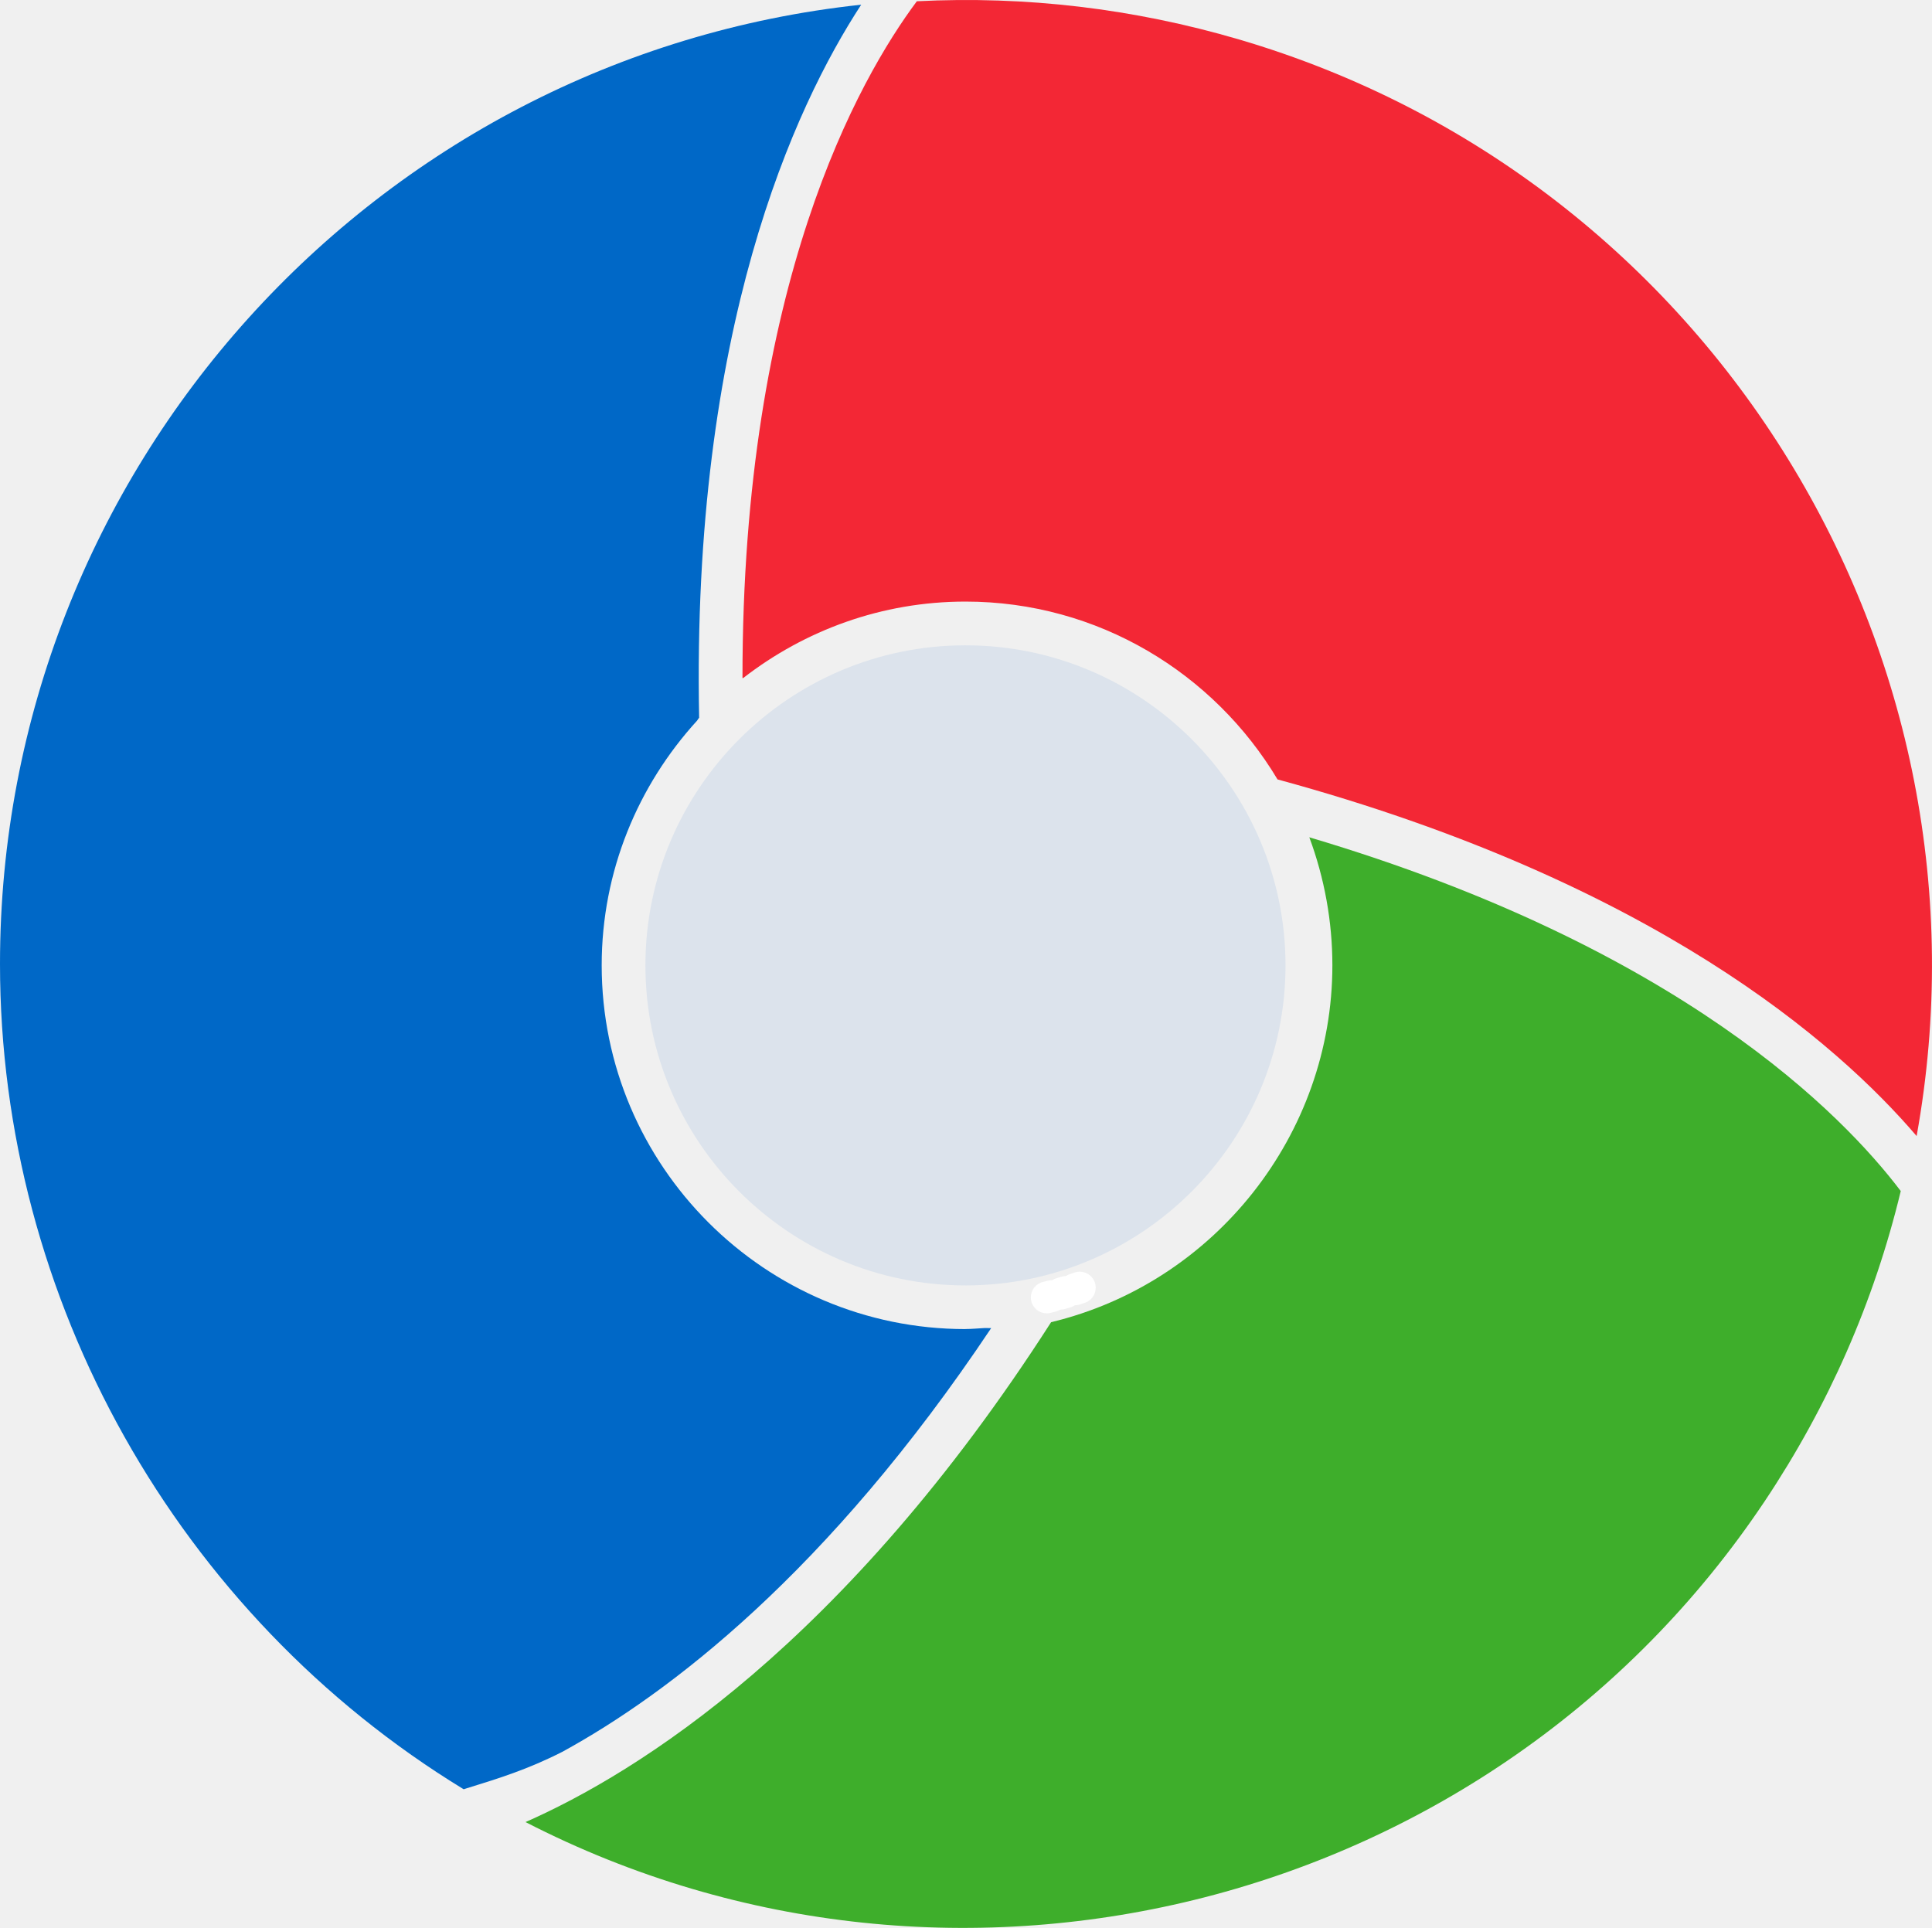
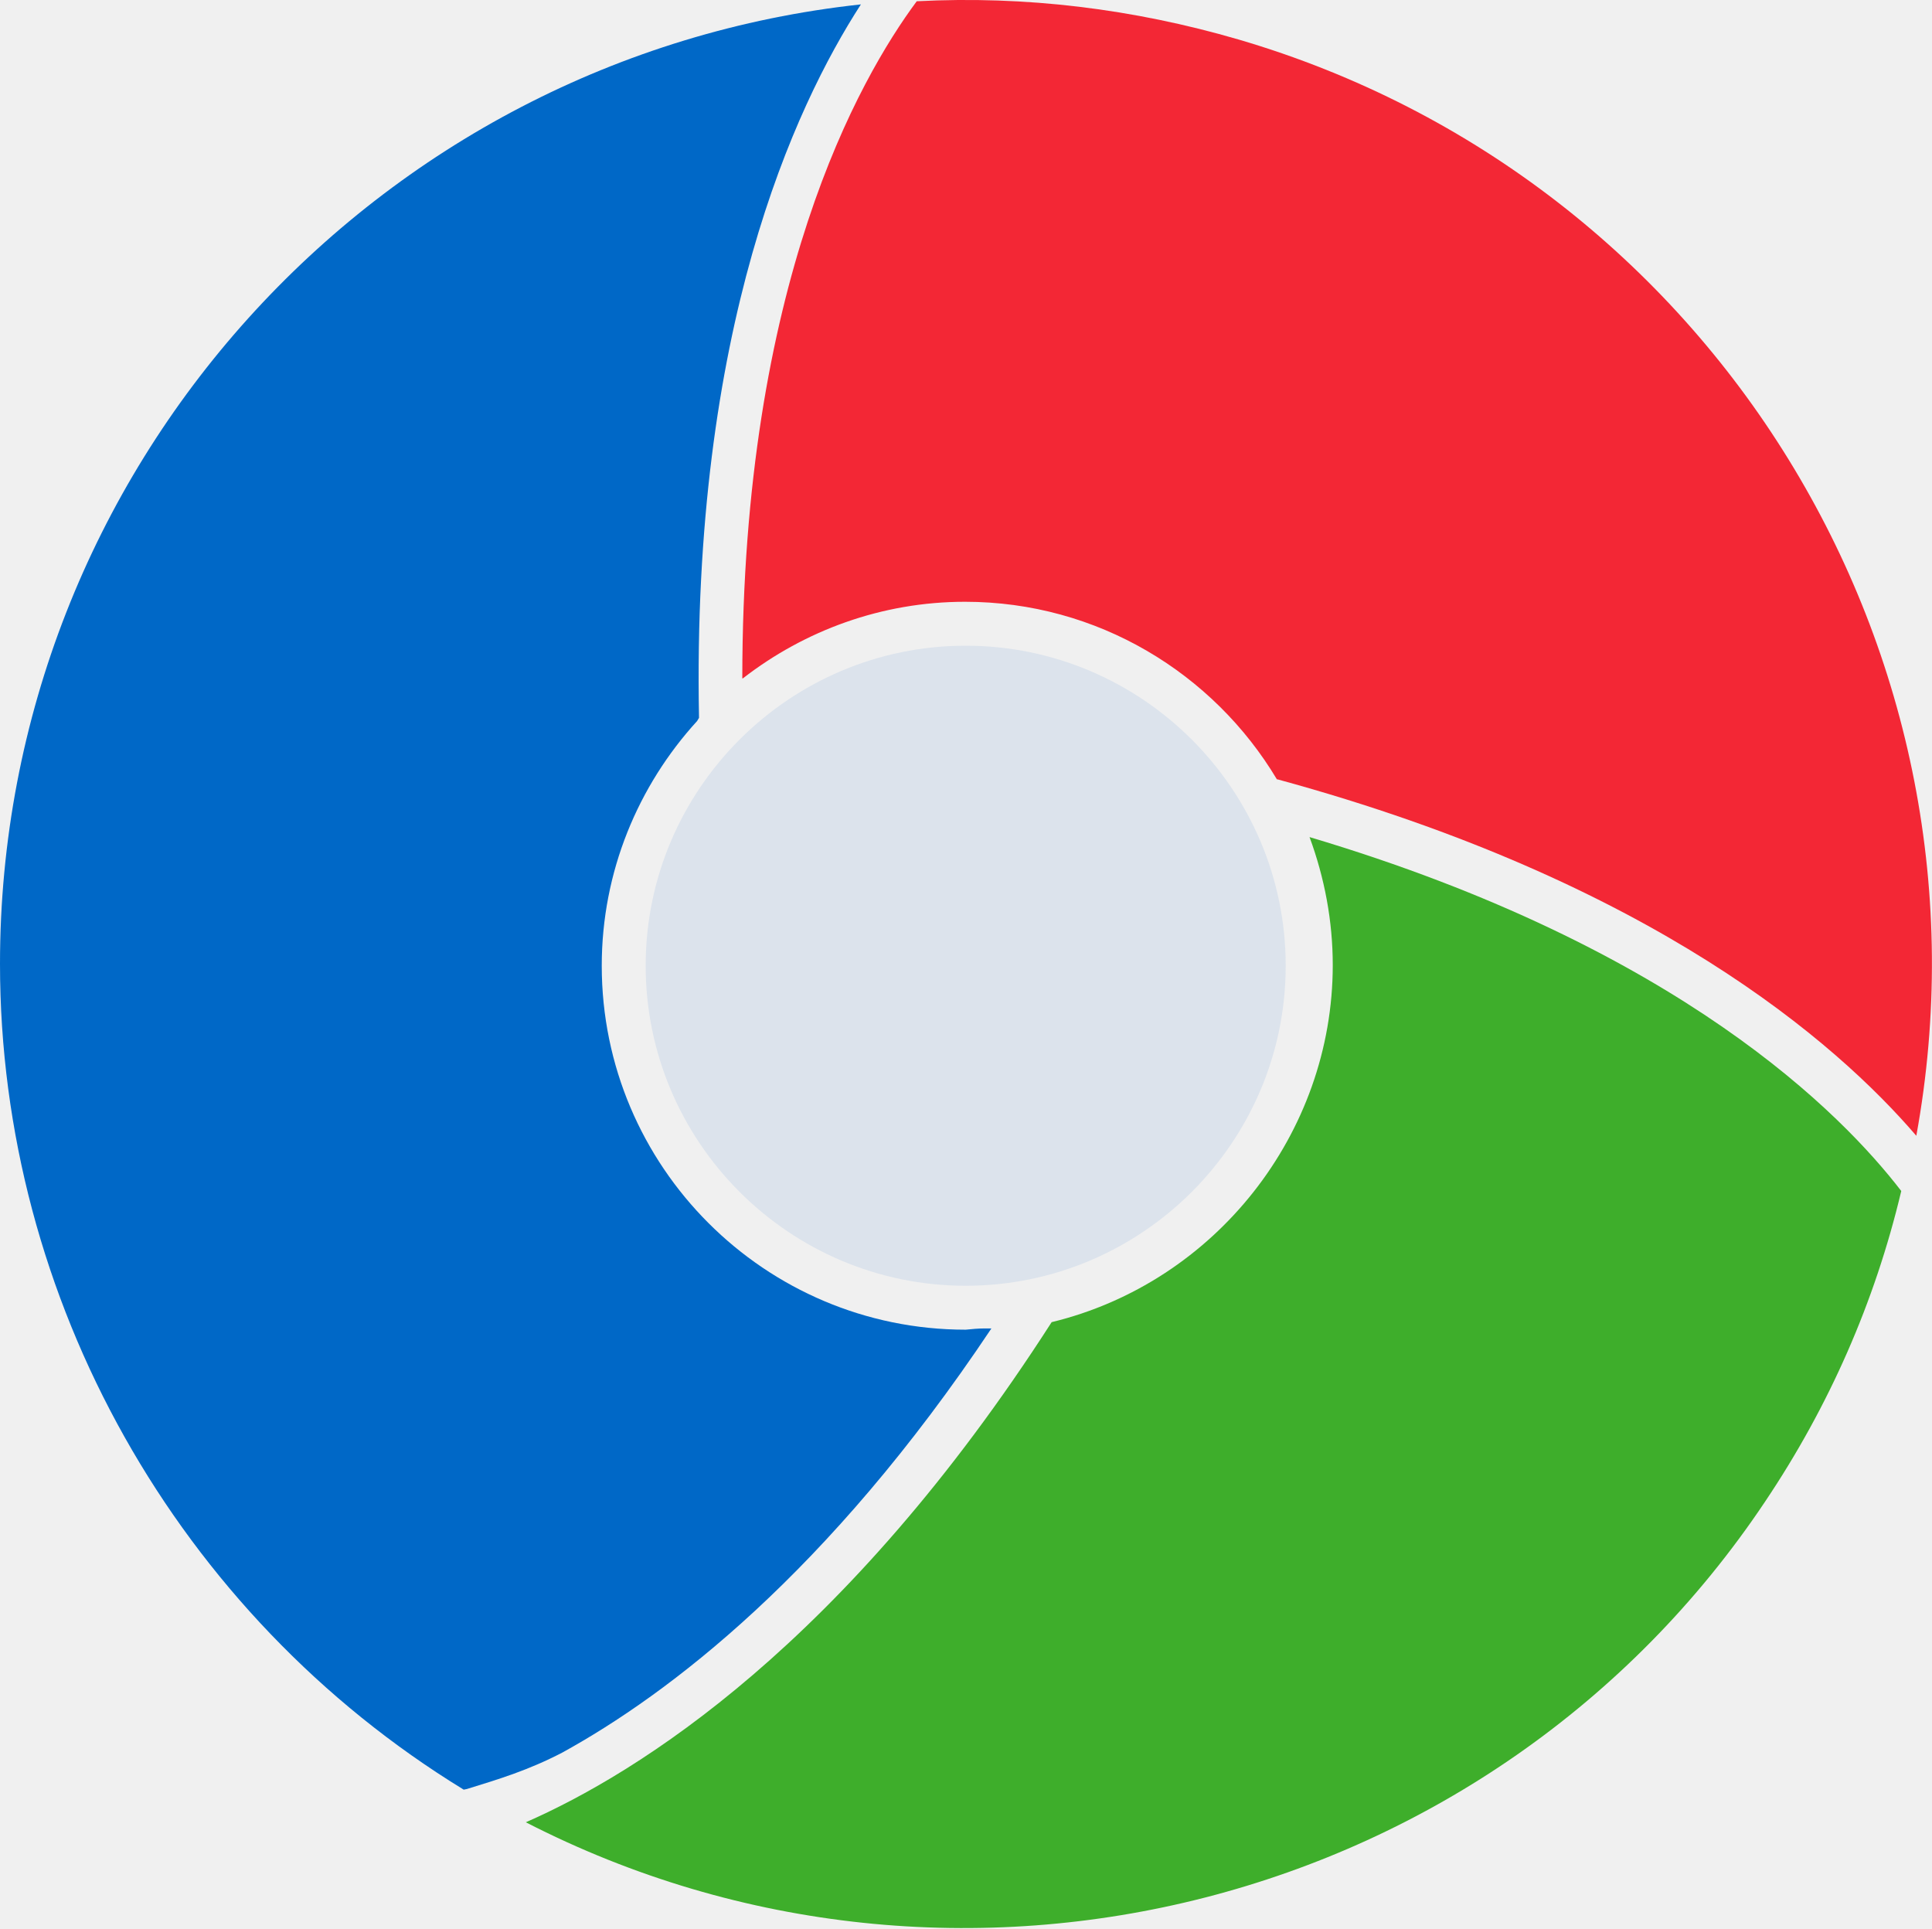
- <svg xmlns="http://www.w3.org/2000/svg" id="Layer_2" viewBox="0 0 307.93 307.3">
+ <svg xmlns="http://www.w3.org/2000/svg" version="1.1" id="Layer_2_00000169539190736843936950000005655643275295020453_" x="0px" y="0px" viewBox="0 0 307.9 307.3" style="enable-background:new 0 0 307.9 307.3;" xml:space="preserve">
+   <style type="text/css">
+ 	.st0{fill:#F32735;}
+ 	.st1{fill:#0068C7;}
+ 	.st2{fill:#3EAE2B;}
+ 	.st3{fill:#DCE3EC;}
+ </style>
  <g id="CDash">
-     <path d="m197.45,6.28C180.69,1.36,163.46-.68,146.13.2c-9.23,12.38-27.83,45.13-27.79,107.87,0,0,.1.01.11.01,9.81-7.61,22.08-12.19,35.43-12.19,21.13,0,39.61,11.41,49.74,28.35,0,0,.09.02.09.02,59.78,16.29,89.1,41.99,101.77,56.82,13.87-76.76-32.42-152.59-108.03-174.8Z" style="fill:#f32735;" />
-     <path d="m153.88,211.85c-31.97,0-57.98-26.01-57.98-57.98,0-15.03,5.8-28.7,15.21-39.01.11-.15.2-.33.32-.46-1.22-61.96,15.18-97.33,25.83-113.65C59.72,9.06,0,74.84,0,153.64c0,53.46,28.28,103.72,73.9,131.56l.47-.15c5.24-1.62,9.77-3.03,15.24-5.81,16.93-9.26,42.28-28.48,68.37-67.55-.34.02-.67-.02-1.01-.01-1.03.05-2.05.16-3.09.16Z" style="fill:#0068c7;" />
-     <path d="m208.68,133.45c2.42,6.51,3.68,13.44,3.68,20.42,0,26.95-18.77,50.63-44.83,56.88-32.98,51.4-66,71.85-83.77,79.68,68.66,35.33,154.16,13.69,197.49-51.12,10.16-15.21,17.46-31.84,21.7-49.46-9.21-12.17-35.11-38.83-94.27-56.39Z" style="fill:#3eae2b;" />
-     <path d="m171.32,205.49c.26-.09.51-.17.77-.26-.26.09-.51.18-.77.26Z" style="fill:#064f8c;" />
-     <path d="m171.32,208.04c-1.06,0-2.05-.67-2.41-1.73-.09-.27-.13-.54-.13-.81,0-1.06.67-2.05,1.73-2.41l.13-.04c.2-.07.4-.13.6-.2,1.32-.47,2.78.22,3.25,1.55.1.28.15.57.15.85,0,1.05-.65,2.03-1.69,2.4-.23.08-.45.16-.68.23l-.13.04c-.27.09-.54.13-.81.13Z" style="fill:#fff;" />
-     <path d="m166.84,206.79c.26-.06.52-.12.77-.19-.26.07-.51.13-.77.19Z" style="fill:#064f8c;" />
-     <path d="m166.84,209.34c-1.15,0-2.19-.78-2.47-1.94-.05-.2-.07-.41-.07-.6,0-1.15.78-2.18,1.94-2.47l.74-.18c1.36-.34,2.75.47,3.09,1.83.05.21.08.42.08.63,0,1.13-.76,2.17-1.91,2.46l-.8.2c-.2.05-.4.07-.6.07Z" style="fill:#fff;" />
-     <path d="m169.1,206.19c.26-.07.52-.15.77-.23-.26.08-.51.15-.77.23Z" style="fill:#064f8c;" />
-     <path d="m169.1,208.73c-1.1,0-2.12-.72-2.44-1.84-.07-.24-.1-.47-.1-.71,0-1.1.72-2.12,1.84-2.44l.74-.22c1.34-.41,2.76.35,3.17,1.69.41,1.34-.34,2.76-1.69,3.18-.22.07-.45.13-.67.2l-.14.04c-.24.07-.47.1-.71.1Z" style="fill:#fff;" />
-     <path d="m153.88,102.86c-28.12,0-51.01,22.89-51.01,51.02s22.89,51.01,51.01,51.01,51.01-22.89,51.01-51.01-22.89-51.02-51.01-51.02Z" style="fill:#dce3ec;" />
+     <path class="st0" d="M197.4,6.3c-16.8-4.9-34-7-51.3-6.1c-9.2,12.4-27.8,45.1-27.8,107.9c0,0,0.1,0,0.1,0   c9.8-7.6,22.1-12.2,35.4-12.2c21.1,0,39.6,11.4,49.7,28.3l0.1,0c59.8,16.3,89.1,42,101.8,56.8C319.4,104.3,273.1,28.5,197.4,6.3   L197.4,6.3z" />
+     <path class="st1" d="M153.9,211.9c-32,0-58-26-58-58c0-15,5.8-28.7,15.2-39c0.1-0.2,0.2-0.3,0.3-0.5c-1.2-62,15.2-97.3,25.8-113.7   C59.7,9.1,0,74.8,0,153.6c0,53.5,28.3,103.7,73.9,131.6l0.5-0.1c5.2-1.6,9.8-3,15.2-5.8c16.9-9.3,42.3-28.5,68.4-67.6   c-0.3,0-0.7,0-1,0C155.9,211.7,154.9,211.8,153.9,211.9L153.9,211.9z" />
+     <path class="st2" d="M208.7,133.4c2.4,6.5,3.7,13.4,3.7,20.4c0,26.9-18.8,50.6-44.8,56.9c-33,51.4-66,71.9-83.8,79.7   c68.7,35.3,154.2,13.7,197.5-51.1c10.2-15.2,17.5-31.8,21.7-49.5C293.7,177.7,267.8,151,208.7,133.4L208.7,133.4z" />
+     <path class="st3" d="M153.9,102.9c-28.1,0-51,22.9-51,51s22.9,51,51,51s51-22.9,51-51S182,102.9,153.9,102.9z" />
  </g>
</svg>
